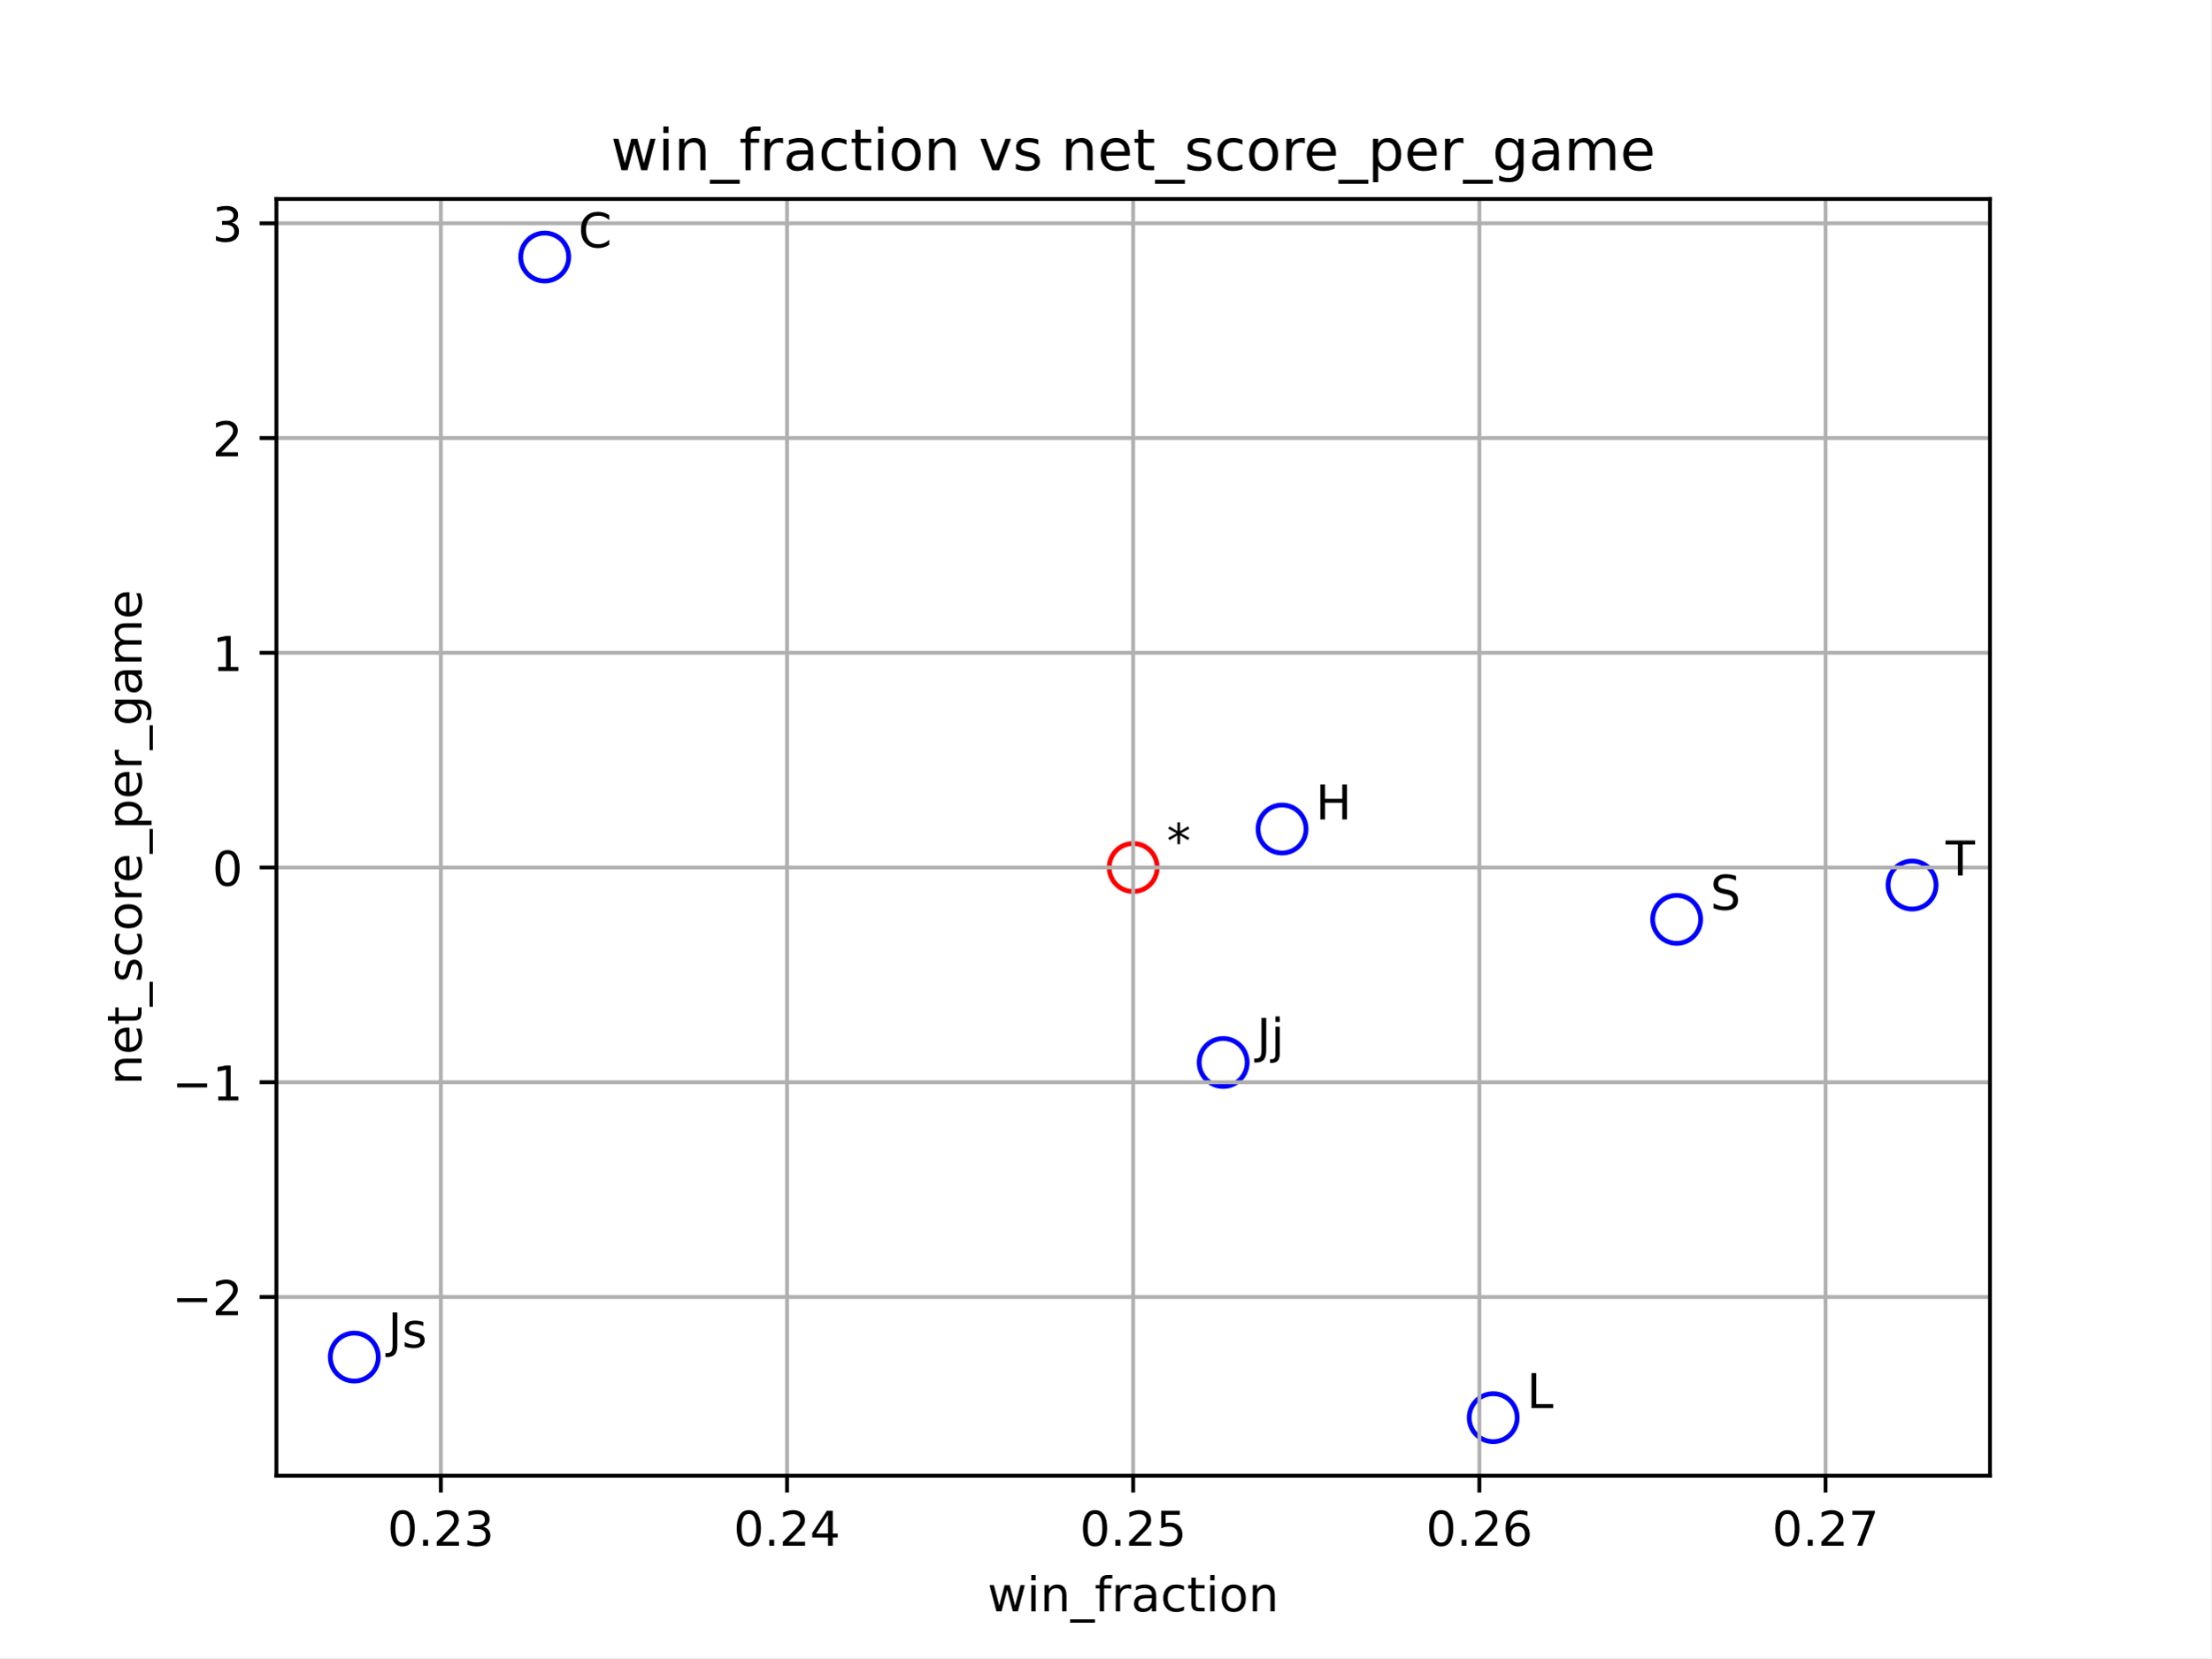
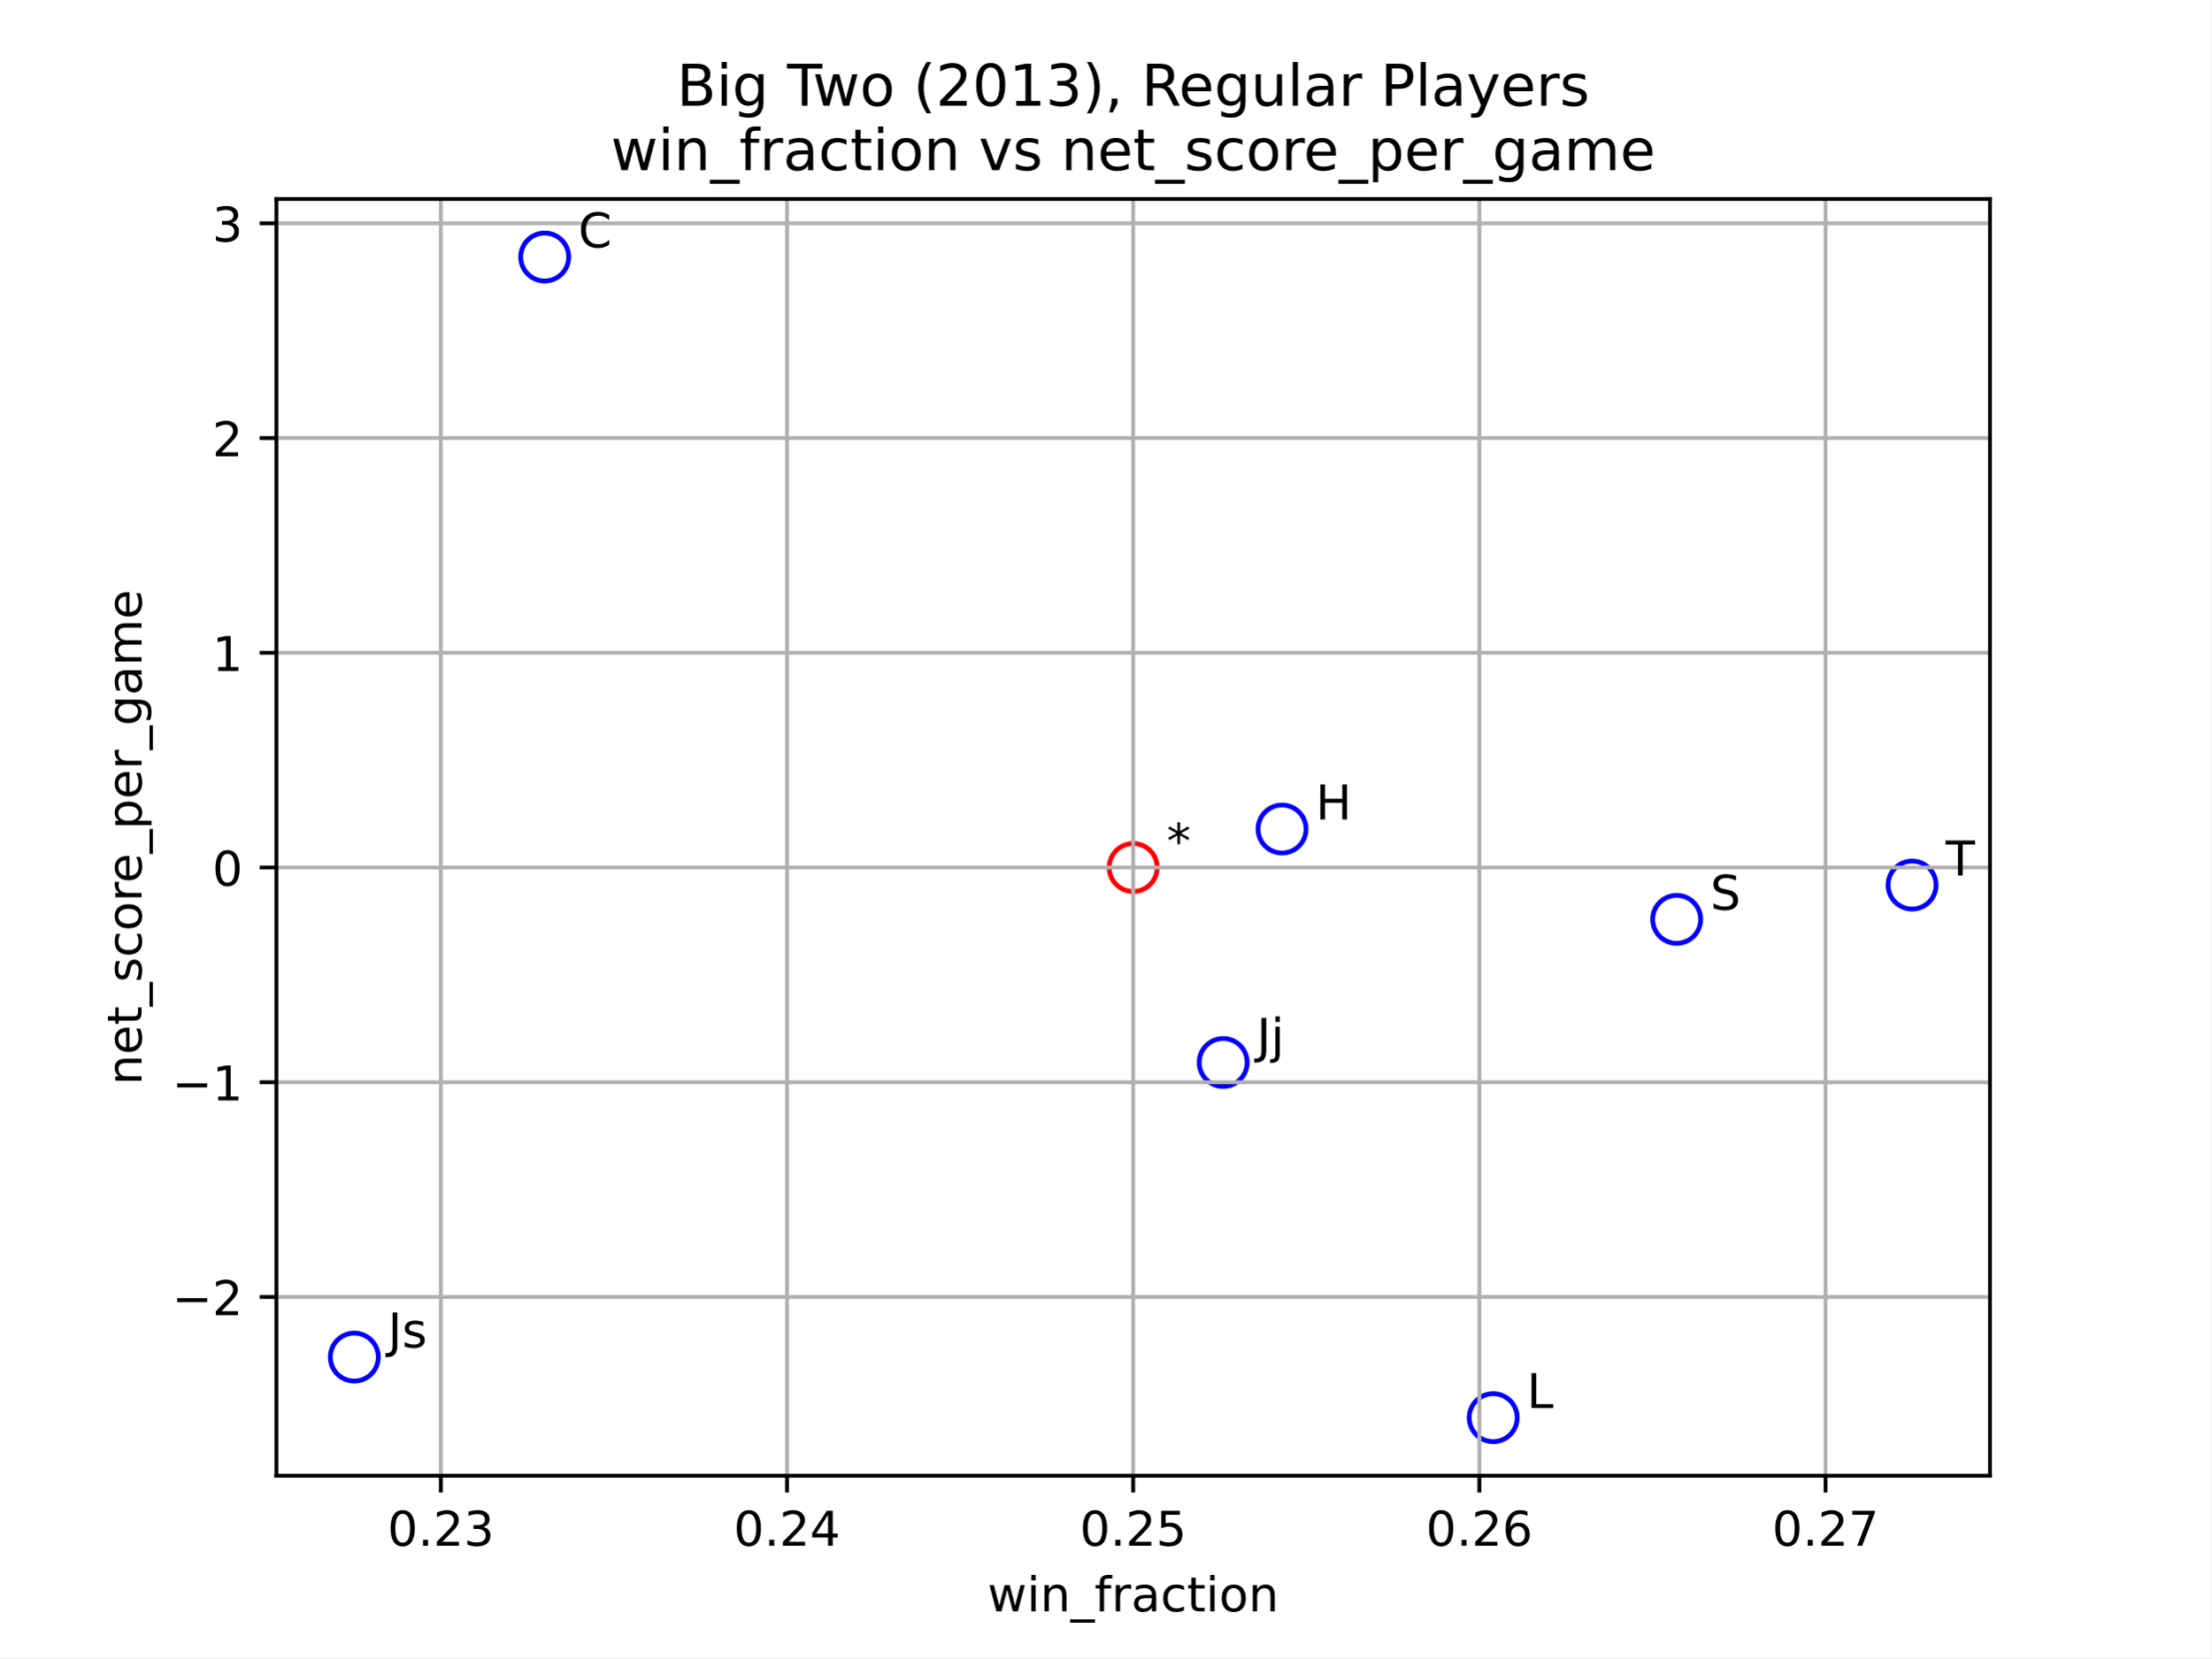
<svg xmlns="http://www.w3.org/2000/svg" xmlns:xlink="http://www.w3.org/1999/xlink" width="460.8pt" height="345.6pt" viewBox="0 0 460.8 345.6" version="1.1">
  <defs>
    <style type="text/css">*{stroke-linejoin: round; stroke-linecap: butt}</style>
  </defs>
  <g id="figure_1">
    <g id="patch_1">
      <path d="M 0 345.6  L 460.8 345.6  L 460.8 0  L 0 0  z " style="fill: #ffffff" />
    </g>
    <g id="axes_1">
      <g id="patch_2">
        <path d="M 57.6 307.584  L 414.72 307.584  L 414.72 41.472  L 57.6 41.472  z " style="fill: #ffffff" />
      </g>
      <g id="PathCollection_1">
        <defs>
-           <path id="C0_0_575e345aab" d="M 0 5  C 1.326 5 2.598 4.473 3.536 3.536  C 4.473 2.598 5 1.326 5 -0  C 5 -1.326 4.473 -2.598 3.536 -3.536  C 2.598 -4.473 1.326 -5 0 -5  C -1.326 -5 -2.598 -4.473 -3.536 -3.536  C -4.473 -2.598 -5 -1.326 -5 0  C -5 1.326 -4.473 2.598 -3.536 3.536  C -2.598 4.473 -1.326 5 0 5  z " />
+           <path id="C0_0_5433ef107c" d="M 0 5  C 1.326 5 2.598 4.473 3.536 3.536  C 4.473 2.598 5 1.326 5 -0  C 5 -1.326 4.473 -2.598 3.536 -3.536  C 2.598 -4.473 1.326 -5 0 -5  C -1.326 -5 -2.598 -4.473 -3.536 -3.536  C -4.473 -2.598 -5 -1.326 -5 0  C -5 1.326 -4.473 2.598 -3.536 3.536  C -2.598 4.473 -1.326 5 0 5  z " />
        </defs>
-         <g clip-path="url(#p5f1b45a91b)">
-           <use xlink:href="#C0_0_575e345aab" x="113.513" y="53.568" style="fill: none; stroke: #0000ff" />
-         </g>
-         <g clip-path="url(#p5f1b45a91b)">
-           <use xlink:href="#C0_0_575e345aab" x="267.183" y="172.794" style="fill: none; stroke: #0000ff" />
-         </g>
-         <g clip-path="url(#p5f1b45a91b)">
-           <use xlink:href="#C0_0_575e345aab" x="398.487" y="184.475" style="fill: none; stroke: #0000ff" />
-         </g>
-         <g clip-path="url(#p5f1b45a91b)">
-           <use xlink:href="#C0_0_575e345aab" x="349.428" y="191.623" style="fill: none; stroke: #0000ff" />
-         </g>
-         <g clip-path="url(#p5f1b45a91b)">
-           <use xlink:href="#C0_0_575e345aab" x="73.833" y="282.862" style="fill: none; stroke: #0000ff" />
-         </g>
-         <g clip-path="url(#p5f1b45a91b)">
-           <use xlink:href="#C0_0_575e345aab" x="254.918" y="221.459" style="fill: none; stroke: #0000ff" />
-         </g>
-         <g clip-path="url(#p5f1b45a91b)">
-           <use xlink:href="#C0_0_575e345aab" x="311.191" y="295.488" style="fill: none; stroke: #0000ff" />
-         </g>
-         <g clip-path="url(#p5f1b45a91b)">
-           <use xlink:href="#C0_0_575e345aab" x="236.16" y="180.814" style="fill: none; stroke: #ff0000" />
+         <g clip-path="url(#pfdc188b647)">
+           <use xlink:href="#C0_0_5433ef107c" x="113.513" y="53.568" style="fill: none; stroke: #0000ff" />
+         </g>
+         <g clip-path="url(#pfdc188b647)">
+           <use xlink:href="#C0_0_5433ef107c" x="267.183" y="172.794" style="fill: none; stroke: #0000ff" />
+         </g>
+         <g clip-path="url(#pfdc188b647)">
+           <use xlink:href="#C0_0_5433ef107c" x="398.487" y="184.475" style="fill: none; stroke: #0000ff" />
+         </g>
+         <g clip-path="url(#pfdc188b647)">
+           <use xlink:href="#C0_0_5433ef107c" x="349.428" y="191.623" style="fill: none; stroke: #0000ff" />
+         </g>
+         <g clip-path="url(#pfdc188b647)">
+           <use xlink:href="#C0_0_5433ef107c" x="73.833" y="282.862" style="fill: none; stroke: #0000ff" />
+         </g>
+         <g clip-path="url(#pfdc188b647)">
+           <use xlink:href="#C0_0_5433ef107c" x="254.918" y="221.459" style="fill: none; stroke: #0000ff" />
+         </g>
+         <g clip-path="url(#pfdc188b647)">
+           <use xlink:href="#C0_0_5433ef107c" x="311.191" y="295.488" style="fill: none; stroke: #0000ff" />
+         </g>
+         <g clip-path="url(#pfdc188b647)">
+           <use xlink:href="#C0_0_5433ef107c" x="236.16" y="180.814" style="fill: none; stroke: #ff0000" />
        </g>
      </g>
      <g id="matplotlib.axis_1">
        <g id="xtick_1">
          <g id="line2d_1">
-             <path d="M 91.869 307.584  L 91.869 41.472  " clip-path="url(#p5f1b45a91b)" style="fill: none; stroke: #b0b0b0; stroke-width: 0.8; stroke-linecap: square" />
+             <path d="M 91.869 307.584  L 91.869 41.472  " clip-path="url(#pfdc188b647)" style="fill: none; stroke: #b0b0b0; stroke-width: 0.8; stroke-linecap: square" />
          </g>
          <g id="line2d_2">
            <defs>
-               <path id="m448fa7ecdb" d="M 0 0  L 0 3.5  " style="stroke: #000000; stroke-width: 0.8" />
+               <path id="md10654598e" d="M 0 0  L 0 3.5  " style="stroke: #000000; stroke-width: 0.8" />
            </defs>
            <g>
-               <use xlink:href="#m448fa7ecdb" x="91.869" y="307.584" style="stroke: #000000; stroke-width: 0.8" />
+               <use xlink:href="#md10654598e" x="91.869" y="307.584" style="stroke: #000000; stroke-width: 0.8" />
            </g>
          </g>
          <g id="text_1">
            <g transform="translate(80.73628 322.1824)scale(0.1 -0.1)">
              <defs>
                <path id="DejaVuSans-30" d="M 2034 4250  Q 1547 4250 1301 3770  Q 1056 3291 1056 2328  Q 1056 1369 1301 889  Q 1547 409 2034 409  Q 2525 409 2770 889  Q 3016 1369 3016 2328  Q 3016 3291 2770 3770  Q 2525 4250 2034 4250  z M 2034 4750  Q 2819 4750 3233 4129  Q 3647 3509 3647 2328  Q 3647 1150 3233 529  Q 2819 -91 2034 -91  Q 1250 -91 836 529  Q 422 1150 422 2328  Q 422 3509 836 4129  Q 1250 4750 2034 4750  z " transform="scale(0.015625)" />
                <path id="DejaVuSans-2e" d="M 684 794  L 1344 794  L 1344 0  L 684 0  L 684 794  z " transform="scale(0.015625)" />
                <path id="DejaVuSans-32" d="M 1228 531  L 3431 531  L 3431 0  L 469 0  L 469 531  Q 828 903 1448 1529  Q 2069 2156 2228 2338  Q 2531 2678 2651 2914  Q 2772 3150 2772 3378  Q 2772 3750 2511 3984  Q 2250 4219 1831 4219  Q 1534 4219 1204 4116  Q 875 4013 500 3803  L 500 4441  Q 881 4594 1212 4672  Q 1544 4750 1819 4750  Q 2544 4750 2975 4387  Q 3406 4025 3406 3419  Q 3406 3131 3298 2873  Q 3191 2616 2906 2266  Q 2828 2175 2409 1742  Q 1991 1309 1228 531  z " transform="scale(0.015625)" />
                <path id="DejaVuSans-33" d="M 2597 2516  Q 3050 2419 3304 2112  Q 3559 1806 3559 1356  Q 3559 666 3084 287  Q 2609 -91 1734 -91  Q 1441 -91 1130 -33  Q 819 25 488 141  L 488 750  Q 750 597 1062 519  Q 1375 441 1716 441  Q 2309 441 2620 675  Q 2931 909 2931 1356  Q 2931 1769 2642 2001  Q 2353 2234 1838 2234  L 1294 2234  L 1294 2753  L 1863 2753  Q 2328 2753 2575 2939  Q 2822 3125 2822 3475  Q 2822 3834 2567 4026  Q 2313 4219 1838 4219  Q 1578 4219 1281 4162  Q 984 4106 628 3988  L 628 4550  Q 988 4650 1302 4700  Q 1616 4750 1894 4750  Q 2613 4750 3031 4423  Q 3450 4097 3450 3541  Q 3450 3153 3228 2886  Q 3006 2619 2597 2516  z " transform="scale(0.015625)" />
              </defs>
              <use xlink:href="#DejaVuSans-30" />
              <use xlink:href="#DejaVuSans-2e" x="63.623" />
              <use xlink:href="#DejaVuSans-32" x="95.41" />
              <use xlink:href="#DejaVuSans-33" x="159.033" />
            </g>
          </g>
        </g>
        <g id="xtick_2">
          <g id="line2d_3">
-             <path d="M 164.015 307.584  L 164.015 41.472  " clip-path="url(#p5f1b45a91b)" style="fill: none; stroke: #b0b0b0; stroke-width: 0.8; stroke-linecap: square" />
+             <path d="M 164.015 307.584  L 164.015 41.472  " clip-path="url(#pfdc188b647)" style="fill: none; stroke: #b0b0b0; stroke-width: 0.8; stroke-linecap: square" />
          </g>
          <g id="line2d_4">
            <g>
-               <use xlink:href="#m448fa7ecdb" x="164.015" y="307.584" style="stroke: #000000; stroke-width: 0.8" />
+               <use xlink:href="#md10654598e" x="164.015" y="307.584" style="stroke: #000000; stroke-width: 0.8" />
            </g>
          </g>
          <g id="text_2">
            <g transform="translate(152.8817 322.1824)scale(0.1 -0.1)">
              <defs>
                <path id="DejaVuSans-34" d="M 2419 4116  L 825 1625  L 2419 1625  L 2419 4116  z M 2253 4666  L 3047 4666  L 3047 1625  L 3713 1625  L 3713 1100  L 3047 1100  L 3047 0  L 2419 0  L 2419 1100  L 313 1100  L 313 1709  L 2253 4666  z " transform="scale(0.015625)" />
              </defs>
              <use xlink:href="#DejaVuSans-30" />
              <use xlink:href="#DejaVuSans-2e" x="63.623" />
              <use xlink:href="#DejaVuSans-32" x="95.41" />
              <use xlink:href="#DejaVuSans-34" x="159.033" />
            </g>
          </g>
        </g>
        <g id="xtick_3">
          <g id="line2d_5">
-             <path d="M 236.16 307.584  L 236.16 41.472  " clip-path="url(#p5f1b45a91b)" style="fill: none; stroke: #b0b0b0; stroke-width: 0.8; stroke-linecap: square" />
+             <path d="M 236.16 307.584  L 236.16 41.472  " clip-path="url(#pfdc188b647)" style="fill: none; stroke: #b0b0b0; stroke-width: 0.8; stroke-linecap: square" />
          </g>
          <g id="line2d_6">
            <g>
-               <use xlink:href="#m448fa7ecdb" x="236.16" y="307.584" style="stroke: #000000; stroke-width: 0.8" />
+               <use xlink:href="#md10654598e" x="236.16" y="307.584" style="stroke: #000000; stroke-width: 0.8" />
            </g>
          </g>
          <g id="text_3">
            <g transform="translate(225.0272 322.1824)scale(0.1 -0.1)">
              <defs>
                <path id="DejaVuSans-35" d="M 691 4666  L 3169 4666  L 3169 4134  L 1269 4134  L 1269 2991  Q 1406 3038 1543 3061  Q 1681 3084 1819 3084  Q 2600 3084 3056 2656  Q 3513 2228 3513 1497  Q 3513 744 3044 326  Q 2575 -91 1722 -91  Q 1428 -91 1123 -41  Q 819 9 494 109  L 494 744  Q 775 591 1075 516  Q 1375 441 1709 441  Q 2250 441 2565 725  Q 2881 1009 2881 1497  Q 2881 1984 2565 2268  Q 2250 2553 1709 2553  Q 1456 2553 1204 2497  Q 953 2441 691 2322  L 691 4666  z " transform="scale(0.015625)" />
              </defs>
              <use xlink:href="#DejaVuSans-30" />
              <use xlink:href="#DejaVuSans-2e" x="63.623" />
              <use xlink:href="#DejaVuSans-32" x="95.41" />
              <use xlink:href="#DejaVuSans-35" x="159.033" />
            </g>
          </g>
        </g>
        <g id="xtick_4">
          <g id="line2d_7">
-             <path d="M 308.305 307.584  L 308.305 41.472  " clip-path="url(#p5f1b45a91b)" style="fill: none; stroke: #b0b0b0; stroke-width: 0.8; stroke-linecap: square" />
+             <path d="M 308.305 307.584  L 308.305 41.472  " clip-path="url(#pfdc188b647)" style="fill: none; stroke: #b0b0b0; stroke-width: 0.8; stroke-linecap: square" />
          </g>
          <g id="line2d_8">
            <g>
-               <use xlink:href="#m448fa7ecdb" x="308.305" y="307.584" style="stroke: #000000; stroke-width: 0.8" />
+               <use xlink:href="#md10654598e" x="308.305" y="307.584" style="stroke: #000000; stroke-width: 0.8" />
            </g>
          </g>
          <g id="text_4">
            <g transform="translate(297.1726 322.1824)scale(0.1 -0.1)">
              <defs>
                <path id="DejaVuSans-36" d="M 2113 2584  Q 1688 2584 1439 2293  Q 1191 2003 1191 1497  Q 1191 994 1439 701  Q 1688 409 2113 409  Q 2538 409 2786 701  Q 3034 994 3034 1497  Q 3034 2003 2786 2293  Q 2538 2584 2113 2584  z M 3366 4563  L 3366 3988  Q 3128 4100 2886 4159  Q 2644 4219 2406 4219  Q 1781 4219 1451 3797  Q 1122 3375 1075 2522  Q 1259 2794 1537 2939  Q 1816 3084 2150 3084  Q 2853 3084 3261 2657  Q 3669 2231 3669 1497  Q 3669 778 3244 343  Q 2819 -91 2113 -91  Q 1303 -91 875 529  Q 447 1150 447 2328  Q 447 3434 972 4092  Q 1497 4750 2381 4750  Q 2619 4750 2861 4703  Q 3103 4656 3366 4563  z " transform="scale(0.015625)" />
              </defs>
              <use xlink:href="#DejaVuSans-30" />
              <use xlink:href="#DejaVuSans-2e" x="63.623" />
              <use xlink:href="#DejaVuSans-32" x="95.41" />
              <use xlink:href="#DejaVuSans-36" x="159.033" />
            </g>
          </g>
        </g>
        <g id="xtick_5">
          <g id="line2d_9">
-             <path d="M 380.451 307.584  L 380.451 41.472  " clip-path="url(#p5f1b45a91b)" style="fill: none; stroke: #b0b0b0; stroke-width: 0.8; stroke-linecap: square" />
+             <path d="M 380.451 307.584  L 380.451 41.472  " clip-path="url(#pfdc188b647)" style="fill: none; stroke: #b0b0b0; stroke-width: 0.8; stroke-linecap: square" />
          </g>
          <g id="line2d_10">
            <g>
-               <use xlink:href="#m448fa7ecdb" x="380.451" y="307.584" style="stroke: #000000; stroke-width: 0.8" />
+               <use xlink:href="#md10654598e" x="380.451" y="307.584" style="stroke: #000000; stroke-width: 0.8" />
            </g>
          </g>
          <g id="text_5">
            <g transform="translate(369.3181 322.1824)scale(0.1 -0.1)">
              <defs>
                <path id="DejaVuSans-37" d="M 525 4666  L 3525 4666  L 3525 4397  L 1831 0  L 1172 0  L 2766 4134  L 525 4134  L 525 4666  z " transform="scale(0.015625)" />
              </defs>
              <use xlink:href="#DejaVuSans-30" />
              <use xlink:href="#DejaVuSans-2e" x="63.623" />
              <use xlink:href="#DejaVuSans-32" x="95.41" />
              <use xlink:href="#DejaVuSans-37" x="159.033" />
            </g>
          </g>
        </g>
        <g id="text_6">
          <g transform="translate(205.8069 335.8606)scale(0.1 -0.1)">
            <defs>
              <path id="DejaVuSans-77" d="M 269 3500  L 844 3500  L 1563 769  L 2278 3500  L 2956 3500  L 3675 769  L 4391 3500  L 4966 3500  L 4050 0  L 3372 0  L 2619 2869  L 1863 0  L 1184 0  L 269 3500  z " transform="scale(0.015625)" />
              <path id="DejaVuSans-69" d="M 603 3500  L 1178 3500  L 1178 0  L 603 0  L 603 3500  z M 603 4863  L 1178 4863  L 1178 4134  L 603 4134  L 603 4863  z " transform="scale(0.015625)" />
              <path id="DejaVuSans-6e" d="M 3513 2113  L 3513 0  L 2938 0  L 2938 2094  Q 2938 2591 2744 2837  Q 2550 3084 2163 3084  Q 1697 3084 1428 2787  Q 1159 2491 1159 1978  L 1159 0  L 581 0  L 581 3500  L 1159 3500  L 1159 2956  Q 1366 3272 1645 3428  Q 1925 3584 2291 3584  Q 2894 3584 3203 3211  Q 3513 2838 3513 2113  z " transform="scale(0.015625)" />
              <path id="DejaVuSans-5f" d="M 3263 -1063  L 3263 -1509  L -63 -1509  L -63 -1063  L 3263 -1063  z " transform="scale(0.015625)" />
              <path id="DejaVuSans-66" d="M 2375 4863  L 2375 4384  L 1825 4384  Q 1516 4384 1395 4259  Q 1275 4134 1275 3809  L 1275 3500  L 2222 3500  L 2222 3053  L 1275 3053  L 1275 0  L 697 0  L 697 3053  L 147 3053  L 147 3500  L 697 3500  L 697 3744  Q 697 4328 969 4595  Q 1241 4863 1831 4863  L 2375 4863  z " transform="scale(0.015625)" />
              <path id="DejaVuSans-72" d="M 2631 2963  Q 2534 3019 2420 3045  Q 2306 3072 2169 3072  Q 1681 3072 1420 2755  Q 1159 2438 1159 1844  L 1159 0  L 581 0  L 581 3500  L 1159 3500  L 1159 2956  Q 1341 3275 1631 3429  Q 1922 3584 2338 3584  Q 2397 3584 2469 3576  Q 2541 3569 2628 3553  L 2631 2963  z " transform="scale(0.015625)" />
              <path id="DejaVuSans-61" d="M 2194 1759  Q 1497 1759 1228 1600  Q 959 1441 959 1056  Q 959 750 1161 570  Q 1363 391 1709 391  Q 2188 391 2477 730  Q 2766 1069 2766 1631  L 2766 1759  L 2194 1759  z M 3341 1997  L 3341 0  L 2766 0  L 2766 531  Q 2569 213 2275 61  Q 1981 -91 1556 -91  Q 1019 -91 701 211  Q 384 513 384 1019  Q 384 1609 779 1909  Q 1175 2209 1959 2209  L 2766 2209  L 2766 2266  Q 2766 2663 2505 2880  Q 2244 3097 1772 3097  Q 1472 3097 1187 3025  Q 903 2953 641 2809  L 641 3341  Q 956 3463 1253 3523  Q 1550 3584 1831 3584  Q 2591 3584 2966 3190  Q 3341 2797 3341 1997  z " transform="scale(0.015625)" />
              <path id="DejaVuSans-63" d="M 3122 3366  L 3122 2828  Q 2878 2963 2633 3030  Q 2388 3097 2138 3097  Q 1578 3097 1268 2742  Q 959 2388 959 1747  Q 959 1106 1268 751  Q 1578 397 2138 397  Q 2388 397 2633 464  Q 2878 531 3122 666  L 3122 134  Q 2881 22 2623 -34  Q 2366 -91 2075 -91  Q 1284 -91 818 406  Q 353 903 353 1747  Q 353 2603 823 3093  Q 1294 3584 2113 3584  Q 2378 3584 2631 3529  Q 2884 3475 3122 3366  z " transform="scale(0.015625)" />
              <path id="DejaVuSans-74" d="M 1172 4494  L 1172 3500  L 2356 3500  L 2356 3053  L 1172 3053  L 1172 1153  Q 1172 725 1289 603  Q 1406 481 1766 481  L 2356 481  L 2356 0  L 1766 0  Q 1100 0 847 248  Q 594 497 594 1153  L 594 3053  L 172 3053  L 172 3500  L 594 3500  L 594 4494  L 1172 4494  z " transform="scale(0.015625)" />
              <path id="DejaVuSans-6f" d="M 1959 3097  Q 1497 3097 1228 2736  Q 959 2375 959 1747  Q 959 1119 1226 758  Q 1494 397 1959 397  Q 2419 397 2687 759  Q 2956 1122 2956 1747  Q 2956 2369 2687 2733  Q 2419 3097 1959 3097  z M 1959 3584  Q 2709 3584 3137 3096  Q 3566 2609 3566 1747  Q 3566 888 3137 398  Q 2709 -91 1959 -91  Q 1206 -91 779 398  Q 353 888 353 1747  Q 353 2609 779 3096  Q 1206 3584 1959 3584  z " transform="scale(0.015625)" />
            </defs>
            <use xlink:href="#DejaVuSans-77" />
            <use xlink:href="#DejaVuSans-69" x="81.787" />
            <use xlink:href="#DejaVuSans-6e" x="109.57" />
            <use xlink:href="#DejaVuSans-5f" x="172.949" />
            <use xlink:href="#DejaVuSans-66" x="222.949" />
            <use xlink:href="#DejaVuSans-72" x="258.154" />
            <use xlink:href="#DejaVuSans-61" x="299.268" />
            <use xlink:href="#DejaVuSans-63" x="360.547" />
            <use xlink:href="#DejaVuSans-74" x="415.527" />
            <use xlink:href="#DejaVuSans-69" x="454.736" />
            <use xlink:href="#DejaVuSans-6f" x="482.52" />
            <use xlink:href="#DejaVuSans-6e" x="543.701" />
          </g>
        </g>
      </g>
      <g id="matplotlib.axis_2">
        <g id="ytick_1">
          <g id="line2d_11">
-             <path d="M 57.6 270.33  L 414.72 270.33  " clip-path="url(#p5f1b45a91b)" style="fill: none; stroke: #b0b0b0; stroke-width: 0.8; stroke-linecap: square" />
+             <path d="M 57.6 270.33  L 414.72 270.33  " clip-path="url(#pfdc188b647)" style="fill: none; stroke: #b0b0b0; stroke-width: 0.8; stroke-linecap: square" />
          </g>
          <g id="line2d_12">
            <defs>
-               <path id="md4019fb339" d="M 0 0  L -3.5 0  " style="stroke: #000000; stroke-width: 0.8" />
+               <path id="me798611116" d="M 0 0  L -3.5 0  " style="stroke: #000000; stroke-width: 0.8" />
            </defs>
            <g>
-               <use xlink:href="#md4019fb339" x="57.6" y="270.33" style="stroke: #000000; stroke-width: 0.8" />
+               <use xlink:href="#me798611116" x="57.6" y="270.33" style="stroke: #000000; stroke-width: 0.8" />
            </g>
          </g>
          <g id="text_7">
            <g transform="translate(35.85781 274.1289)scale(0.1 -0.1)">
              <defs>
                <path id="DejaVuSans-2212" d="M 678 2272  L 4684 2272  L 4684 1741  L 678 1741  L 678 2272  z " transform="scale(0.015625)" />
              </defs>
              <use xlink:href="#DejaVuSans-2212" />
              <use xlink:href="#DejaVuSans-32" x="83.789" />
            </g>
          </g>
        </g>
        <g id="ytick_2">
          <g id="line2d_13">
-             <path d="M 57.6 225.572  L 414.72 225.572  " clip-path="url(#p5f1b45a91b)" style="fill: none; stroke: #b0b0b0; stroke-width: 0.8; stroke-linecap: square" />
+             <path d="M 57.6 225.572  L 414.72 225.572  " clip-path="url(#pfdc188b647)" style="fill: none; stroke: #b0b0b0; stroke-width: 0.8; stroke-linecap: square" />
          </g>
          <g id="line2d_14">
            <g>
-               <use xlink:href="#md4019fb339" x="57.6" y="225.572" style="stroke: #000000; stroke-width: 0.8" />
+               <use xlink:href="#me798611116" x="57.6" y="225.572" style="stroke: #000000; stroke-width: 0.8" />
            </g>
          </g>
          <g id="text_8">
            <g transform="translate(35.85781 229.3712)scale(0.1 -0.1)">
              <defs>
                <path id="DejaVuSans-31" d="M 794 531  L 1825 531  L 1825 4091  L 703 3866  L 703 4441  L 1819 4666  L 2450 4666  L 2450 531  L 3481 531  L 3481 0  L 794 0  L 794 531  z " transform="scale(0.015625)" />
              </defs>
              <use xlink:href="#DejaVuSans-2212" />
              <use xlink:href="#DejaVuSans-31" x="83.789" />
            </g>
          </g>
        </g>
        <g id="ytick_3">
          <g id="line2d_15">
-             <path d="M 57.6 180.814  L 414.72 180.814  " clip-path="url(#p5f1b45a91b)" style="fill: none; stroke: #b0b0b0; stroke-width: 0.8; stroke-linecap: square" />
+             <path d="M 57.6 180.814  L 414.72 180.814  " clip-path="url(#pfdc188b647)" style="fill: none; stroke: #b0b0b0; stroke-width: 0.8; stroke-linecap: square" />
          </g>
          <g id="line2d_16">
            <g>
-               <use xlink:href="#md4019fb339" x="57.6" y="180.814" style="stroke: #000000; stroke-width: 0.8" />
+               <use xlink:href="#me798611116" x="57.6" y="180.814" style="stroke: #000000; stroke-width: 0.8" />
            </g>
          </g>
          <g id="text_9">
            <g transform="translate(44.2375 184.6134)scale(0.1 -0.1)">
              <use xlink:href="#DejaVuSans-30" />
            </g>
          </g>
        </g>
        <g id="ytick_4">
          <g id="line2d_17">
-             <path d="M 57.6 136.056  L 414.72 136.056  " clip-path="url(#p5f1b45a91b)" style="fill: none; stroke: #b0b0b0; stroke-width: 0.8; stroke-linecap: square" />
+             <path d="M 57.6 136.056  L 414.72 136.056  " clip-path="url(#pfdc188b647)" style="fill: none; stroke: #b0b0b0; stroke-width: 0.8; stroke-linecap: square" />
          </g>
          <g id="line2d_18">
            <g>
-               <use xlink:href="#md4019fb339" x="57.6" y="136.056" style="stroke: #000000; stroke-width: 0.8" />
+               <use xlink:href="#me798611116" x="57.6" y="136.056" style="stroke: #000000; stroke-width: 0.8" />
            </g>
          </g>
          <g id="text_10">
            <g transform="translate(44.2375 139.8557)scale(0.1 -0.1)">
              <use xlink:href="#DejaVuSans-31" />
            </g>
          </g>
        </g>
        <g id="ytick_5">
          <g id="line2d_19">
-             <path d="M 57.6 91.299  L 414.72 91.299  " clip-path="url(#p5f1b45a91b)" style="fill: none; stroke: #b0b0b0; stroke-width: 0.8; stroke-linecap: square" />
+             <path d="M 57.6 91.299  L 414.72 91.299  " clip-path="url(#pfdc188b647)" style="fill: none; stroke: #b0b0b0; stroke-width: 0.8; stroke-linecap: square" />
          </g>
          <g id="line2d_20">
            <g>
-               <use xlink:href="#md4019fb339" x="57.6" y="91.299" style="stroke: #000000; stroke-width: 0.8" />
+               <use xlink:href="#me798611116" x="57.6" y="91.299" style="stroke: #000000; stroke-width: 0.8" />
            </g>
          </g>
          <g id="text_11">
            <g transform="translate(44.2375 95.09798)scale(0.1 -0.1)">
              <use xlink:href="#DejaVuSans-32" />
            </g>
          </g>
        </g>
        <g id="ytick_6">
          <g id="line2d_21">
-             <path d="M 57.6 46.541  L 414.72 46.541  " clip-path="url(#p5f1b45a91b)" style="fill: none; stroke: #b0b0b0; stroke-width: 0.8; stroke-linecap: square" />
+             <path d="M 57.6 46.541  L 414.72 46.541  " clip-path="url(#pfdc188b647)" style="fill: none; stroke: #b0b0b0; stroke-width: 0.8; stroke-linecap: square" />
          </g>
          <g id="line2d_22">
            <g>
-               <use xlink:href="#md4019fb339" x="57.6" y="46.541" style="stroke: #000000; stroke-width: 0.8" />
+               <use xlink:href="#me798611116" x="57.6" y="46.541" style="stroke: #000000; stroke-width: 0.8" />
            </g>
          </g>
          <g id="text_12">
            <g transform="translate(44.2375 50.34025)scale(0.1 -0.1)">
              <use xlink:href="#DejaVuSans-33" />
            </g>
          </g>
        </g>
        <g id="text_13">
          <g transform="translate(29.5 226.1577)rotate(-90)scale(0.1 -0.1)">
            <defs>
              <path id="DejaVuSans-65" d="M 3597 1894  L 3597 1613  L 953 1613  Q 991 1019 1311 708  Q 1631 397 2203 397  Q 2534 397 2845 478  Q 3156 559 3463 722  L 3463 178  Q 3153 47 2828 -22  Q 2503 -91 2169 -91  Q 1331 -91 842 396  Q 353 884 353 1716  Q 353 2575 817 3079  Q 1281 3584 2069 3584  Q 2775 3584 3186 3129  Q 3597 2675 3597 1894  z M 3022 2063  Q 3016 2534 2758 2815  Q 2500 3097 2075 3097  Q 1594 3097 1305 2825  Q 1016 2553 972 2059  L 3022 2063  z " transform="scale(0.015625)" />
              <path id="DejaVuSans-73" d="M 2834 3397  L 2834 2853  Q 2591 2978 2328 3040  Q 2066 3103 1784 3103  Q 1356 3103 1142 2972  Q 928 2841 928 2578  Q 928 2378 1081 2264  Q 1234 2150 1697 2047  L 1894 2003  Q 2506 1872 2764 1633  Q 3022 1394 3022 966  Q 3022 478 2636 193  Q 2250 -91 1575 -91  Q 1294 -91 989 -36  Q 684 19 347 128  L 347 722  Q 666 556 975 473  Q 1284 391 1588 391  Q 1994 391 2212 530  Q 2431 669 2431 922  Q 2431 1156 2273 1281  Q 2116 1406 1581 1522  L 1381 1569  Q 847 1681 609 1914  Q 372 2147 372 2553  Q 372 3047 722 3315  Q 1072 3584 1716 3584  Q 2034 3584 2315 3537  Q 2597 3491 2834 3397  z " transform="scale(0.015625)" />
              <path id="DejaVuSans-70" d="M 1159 525  L 1159 -1331  L 581 -1331  L 581 3500  L 1159 3500  L 1159 2969  Q 1341 3281 1617 3432  Q 1894 3584 2278 3584  Q 2916 3584 3314 3078  Q 3713 2572 3713 1747  Q 3713 922 3314 415  Q 2916 -91 2278 -91  Q 1894 -91 1617 61  Q 1341 213 1159 525  z M 3116 1747  Q 3116 2381 2855 2742  Q 2594 3103 2138 3103  Q 1681 3103 1420 2742  Q 1159 2381 1159 1747  Q 1159 1113 1420 752  Q 1681 391 2138 391  Q 2594 391 2855 752  Q 3116 1113 3116 1747  z " transform="scale(0.015625)" />
              <path id="DejaVuSans-67" d="M 2906 1791  Q 2906 2416 2648 2759  Q 2391 3103 1925 3103  Q 1463 3103 1205 2759  Q 947 2416 947 1791  Q 947 1169 1205 825  Q 1463 481 1925 481  Q 2391 481 2648 825  Q 2906 1169 2906 1791  z M 3481 434  Q 3481 -459 3084 -895  Q 2688 -1331 1869 -1331  Q 1566 -1331 1297 -1286  Q 1028 -1241 775 -1147  L 775 -588  Q 1028 -725 1275 -790  Q 1522 -856 1778 -856  Q 2344 -856 2625 -561  Q 2906 -266 2906 331  L 2906 616  Q 2728 306 2450 153  Q 2172 0 1784 0  Q 1141 0 747 490  Q 353 981 353 1791  Q 353 2603 747 3093  Q 1141 3584 1784 3584  Q 2172 3584 2450 3431  Q 2728 3278 2906 2969  L 2906 3500  L 3481 3500  L 3481 434  z " transform="scale(0.015625)" />
              <path id="DejaVuSans-6d" d="M 3328 2828  Q 3544 3216 3844 3400  Q 4144 3584 4550 3584  Q 5097 3584 5394 3201  Q 5691 2819 5691 2113  L 5691 0  L 5113 0  L 5113 2094  Q 5113 2597 4934 2840  Q 4756 3084 4391 3084  Q 3944 3084 3684 2787  Q 3425 2491 3425 1978  L 3425 0  L 2847 0  L 2847 2094  Q 2847 2600 2669 2842  Q 2491 3084 2119 3084  Q 1678 3084 1418 2786  Q 1159 2488 1159 1978  L 1159 0  L 581 0  L 581 3500  L 1159 3500  L 1159 2956  Q 1356 3278 1631 3431  Q 1906 3584 2284 3584  Q 2666 3584 2933 3390  Q 3200 3197 3328 2828  z " transform="scale(0.015625)" />
            </defs>
            <use xlink:href="#DejaVuSans-6e" />
            <use xlink:href="#DejaVuSans-65" x="63.379" />
            <use xlink:href="#DejaVuSans-74" x="124.902" />
            <use xlink:href="#DejaVuSans-5f" x="164.111" />
            <use xlink:href="#DejaVuSans-73" x="214.111" />
            <use xlink:href="#DejaVuSans-63" x="266.211" />
            <use xlink:href="#DejaVuSans-6f" x="321.191" />
            <use xlink:href="#DejaVuSans-72" x="382.373" />
            <use xlink:href="#DejaVuSans-65" x="421.236" />
            <use xlink:href="#DejaVuSans-5f" x="482.76" />
            <use xlink:href="#DejaVuSans-70" x="532.76" />
            <use xlink:href="#DejaVuSans-65" x="596.236" />
            <use xlink:href="#DejaVuSans-72" x="657.76" />
            <use xlink:href="#DejaVuSans-5f" x="698.873" />
            <use xlink:href="#DejaVuSans-67" x="748.873" />
            <use xlink:href="#DejaVuSans-61" x="812.35" />
            <use xlink:href="#DejaVuSans-6d" x="873.629" />
            <use xlink:href="#DejaVuSans-65" x="971.041" />
          </g>
        </g>
      </g>
      <g id="patch_3">
        <path d="M 57.6 307.584  L 57.6 41.472  " style="fill: none; stroke: #000000; stroke-width: 0.8; stroke-linejoin: miter; stroke-linecap: square" />
      </g>
      <g id="patch_4">
        <path d="M 414.72 307.584  L 414.72 41.472  " style="fill: none; stroke: #000000; stroke-width: 0.8; stroke-linejoin: miter; stroke-linecap: square" />
      </g>
      <g id="patch_5">
        <path d="M 57.6 307.584  L 414.72 307.584  " style="fill: none; stroke: #000000; stroke-width: 0.8; stroke-linejoin: miter; stroke-linecap: square" />
      </g>
      <g id="patch_6">
        <path d="M 57.6 41.472  L 414.72 41.472  " style="fill: none; stroke: #000000; stroke-width: 0.8; stroke-linejoin: miter; stroke-linecap: square" />
      </g>
      <g id="text_14">
        <g transform="translate(120.5127 51.568)scale(0.1 -0.1)">
          <defs>
            <path id="DejaVuSans-43" d="M 4122 4306  L 4122 3641  Q 3803 3938 3442 4084  Q 3081 4231 2675 4231  Q 1875 4231 1450 3742  Q 1025 3253 1025 2328  Q 1025 1406 1450 917  Q 1875 428 2675 428  Q 3081 428 3442 575  Q 3803 722 4122 1019  L 4122 359  Q 3791 134 3420 21  Q 3050 -91 2638 -91  Q 1578 -91 968 557  Q 359 1206 359 2328  Q 359 3453 968 4101  Q 1578 4750 2638 4750  Q 3056 4750 3426 4639  Q 3797 4528 4122 4306  z " transform="scale(0.015625)" />
          </defs>
          <use xlink:href="#DejaVuSans-43" />
        </g>
      </g>
      <g id="text_15">
        <g transform="translate(274.1825 170.7936)scale(0.1 -0.1)">
          <defs>
            <path id="DejaVuSans-48" d="M 628 4666  L 1259 4666  L 1259 2753  L 3553 2753  L 3553 4666  L 4184 4666  L 4184 0  L 3553 0  L 3553 2222  L 1259 2222  L 1259 0  L 628 0  L 628 4666  z " transform="scale(0.015625)" />
          </defs>
          <use xlink:href="#DejaVuSans-48" />
        </g>
      </g>
      <g id="text_16">
        <g transform="translate(405.4873 182.4754)scale(0.1 -0.1)">
          <defs>
            <path id="DejaVuSans-54" d="M -19 4666  L 3928 4666  L 3928 4134  L 2272 4134  L 2272 0  L 1638 0  L 1638 4134  L -19 4134  L -19 4666  z " transform="scale(0.015625)" />
          </defs>
          <use xlink:href="#DejaVuSans-54" />
        </g>
      </g>
      <g id="text_17">
        <g transform="translate(356.4284 189.6232)scale(0.1 -0.1)">
          <defs>
            <path id="DejaVuSans-53" d="M 3425 4513  L 3425 3897  Q 3066 4069 2747 4153  Q 2428 4238 2131 4238  Q 1616 4238 1336 4038  Q 1056 3838 1056 3469  Q 1056 3159 1242 3001  Q 1428 2844 1947 2747  L 2328 2669  Q 3034 2534 3370 2195  Q 3706 1856 3706 1288  Q 3706 609 3251 259  Q 2797 -91 1919 -91  Q 1588 -91 1214 -16  Q 841 59 441 206  L 441 856  Q 825 641 1194 531  Q 1563 422 1919 422  Q 2459 422 2753 634  Q 3047 847 3047 1241  Q 3047 1584 2836 1778  Q 2625 1972 2144 2069  L 1759 2144  Q 1053 2284 737 2584  Q 422 2884 422 3419  Q 422 4038 858 4394  Q 1294 4750 2059 4750  Q 2388 4750 2728 4690  Q 3069 4631 3425 4513  z " transform="scale(0.015625)" />
          </defs>
          <use xlink:href="#DejaVuSans-53" />
        </g>
      </g>
      <g id="text_18">
        <g transform="translate(80.83273 280.8618)scale(0.1 -0.1)">
          <defs>
            <path id="DejaVuSans-4a" d="M 628 4666  L 1259 4666  L 1259 325  Q 1259 -519 939 -900  Q 619 -1281 -91 -1281  L -331 -1281  L -331 -750  L -134 -750  Q 284 -750 456 -515  Q 628 -281 628 325  L 628 4666  z " transform="scale(0.015625)" />
          </defs>
          <use xlink:href="#DejaVuSans-4a" />
          <use xlink:href="#DejaVuSans-73" x="29.492" />
        </g>
      </g>
      <g id="text_19">
        <g transform="translate(261.9178 219.4587)scale(0.1 -0.1)">
          <defs>
            <path id="DejaVuSans-6a" d="M 603 3500  L 1178 3500  L 1178 -63  Q 1178 -731 923 -1031  Q 669 -1331 103 -1331  L -116 -1331  L -116 -844  L 38 -844  Q 366 -844 484 -692  Q 603 -541 603 -63  L 603 3500  z M 603 4863  L 1178 4863  L 1178 4134  L 603 4134  L 603 4863  z " transform="scale(0.015625)" />
          </defs>
          <use xlink:href="#DejaVuSans-4a" />
          <use xlink:href="#DejaVuSans-6a" x="29.492" />
        </g>
      </g>
      <g id="text_20">
        <g transform="translate(318.1913 293.488)scale(0.1 -0.1)">
          <defs>
            <path id="DejaVuSans-4c" d="M 628 4666  L 1259 4666  L 1259 531  L 3531 531  L 3531 0  L 628 0  L 628 4666  z " transform="scale(0.015625)" />
          </defs>
          <use xlink:href="#DejaVuSans-4c" />
        </g>
      </g>
      <g id="text_21">
        <g transform="translate(243.16 178.8142)scale(0.1 -0.1)">
          <defs>
            <path id="DejaVuSans-2a" d="M 3009 3897  L 1888 3291  L 3009 2681  L 2828 2375  L 1778 3009  L 1778 1831  L 1422 1831  L 1422 3009  L 372 2375  L 191 2681  L 1313 3291  L 191 3897  L 372 4206  L 1422 3572  L 1422 4750  L 1778 4750  L 1778 3572  L 2828 4206  L 3009 3897  z " transform="scale(0.015625)" />
          </defs>
          <use xlink:href="#DejaVuSans-2a" />
        </g>
      </g>
      <g id="text_22">
+         <g transform="translate(141.0188 22.03462)scale(0.12 -0.12)">
+           <defs>
+             <path id="DejaVuSans-42" d="M 1259 2228  L 1259 519  L 2272 519  Q 2781 519 3026 730  Q 3272 941 3272 1375  Q 3272 1813 3026 2020  Q 2781 2228 2272 2228  L 1259 2228  z M 1259 4147  L 1259 2741  L 2194 2741  Q 2656 2741 2882 2914  Q 3109 3088 3109 3444  Q 3109 3797 2882 3972  Q 2656 4147 2194 4147  L 1259 4147  z M 628 4666  L 2241 4666  Q 2963 4666 3353 4366  Q 3744 4066 3744 3513  Q 3744 3084 3544 2831  Q 3344 2578 2956 2516  Q 3422 2416 3680 2098  Q 3938 1781 3938 1306  Q 3938 681 3513 340  Q 3088 0 2303 0  L 628 0  L 628 4666  z " transform="scale(0.015625)" />
+             <path id="DejaVuSans-20" transform="scale(0.015625)" />
+             <path id="DejaVuSans-28" d="M 1984 4856  Q 1566 4138 1362 3434  Q 1159 2731 1159 2009  Q 1159 1288 1364 580  Q 1569 -128 1984 -844  L 1484 -844  Q 1016 -109 783 600  Q 550 1309 550 2009  Q 550 2706 781 3412  Q 1013 4119 1484 4856  L 1984 4856  z " transform="scale(0.015625)" />
+             <path id="DejaVuSans-29" d="M 513 4856  L 1013 4856  Q 1481 4119 1714 3412  Q 1947 2706 1947 2009  Q 1947 1309 1714 600  Q 1481 -109 1013 -844  L 513 -844  Q 928 -128 1133 580  Q 1338 1288 1338 2009  Q 1338 2731 1133 3434  Q 928 4138 513 4856  z " transform="scale(0.015625)" />
+             <path id="DejaVuSans-2c" d="M 750 794  L 1409 794  L 1409 256  L 897 -744  L 494 -744  L 750 256  L 750 794  z " transform="scale(0.015625)" />
+             <path id="DejaVuSans-52" d="M 2841 2188  Q 3044 2119 3236 1894  Q 3428 1669 3622 1275  L 4263 0  L 3584 0  L 2988 1197  Q 2756 1666 2539 1819  Q 2322 1972 1947 1972  L 1259 1972  L 1259 0  L 628 0  L 628 4666  L 2053 4666  Q 2853 4666 3247 4331  Q 3641 3997 3641 3322  Q 3641 2881 3436 2590  Q 3231 2300 2841 2188  z M 1259 4147  L 1259 2491  L 2053 2491  Q 2509 2491 2742 2702  Q 2975 2913 2975 3322  Q 2975 3731 2742 3939  Q 2509 4147 2053 4147  L 1259 4147  z " transform="scale(0.015625)" />
+             <path id="DejaVuSans-75" d="M 544 1381  L 544 3500  L 1119 3500  L 1119 1403  Q 1119 906 1312 657  Q 1506 409 1894 409  Q 2359 409 2629 706  Q 2900 1003 2900 1516  L 2900 3500  L 3475 3500  L 3475 0  L 2900 0  L 2900 538  Q 2691 219 2414 64  Q 2138 -91 1772 -91  Q 1169 -91 856 284  Q 544 659 544 1381  z M 1991 3584  L 1991 3584  z " transform="scale(0.015625)" />
+             <path id="DejaVuSans-6c" d="M 603 4863  L 1178 4863  L 1178 0  L 603 0  L 603 4863  z " transform="scale(0.015625)" />
+             <path id="DejaVuSans-50" d="M 1259 4147  L 1259 2394  L 2053 2394  Q 2494 2394 2734 2622  Q 2975 2850 2975 3272  Q 2975 3691 2734 3919  Q 2494 4147 2053 4147  L 1259 4147  z M 628 4666  L 2053 4666  Q 2838 4666 3239 4311  Q 3641 3956 3641 3272  Q 3641 2581 3239 2228  Q 2838 1875 2053 1875  L 1259 1875  L 1259 0  L 628 0  L 628 4666  z " transform="scale(0.015625)" />
+             <path id="DejaVuSans-79" d="M 2059 -325  Q 1816 -950 1584 -1140  Q 1353 -1331 966 -1331  L 506 -1331  L 506 -850  L 844 -850  Q 1081 -850 1212 -737  Q 1344 -625 1503 -206  L 1606 56  L 191 3500  L 800 3500  L 1894 763  L 2988 3500  L 3597 3500  L 2059 -325  z " transform="scale(0.015625)" />
+           </defs>
+           <use xlink:href="#DejaVuSans-42" />
+           <use xlink:href="#DejaVuSans-69" x="68.604" />
+           <use xlink:href="#DejaVuSans-67" x="96.387" />
+           <use xlink:href="#DejaVuSans-20" x="159.863" />
+           <use xlink:href="#DejaVuSans-54" x="191.65" />
+           <use xlink:href="#DejaVuSans-77" x="236.234" />
+           <use xlink:href="#DejaVuSans-6f" x="318.021" />
+           <use xlink:href="#DejaVuSans-20" x="379.203" />
+           <use xlink:href="#DejaVuSans-28" x="410.99" />
+           <use xlink:href="#DejaVuSans-32" x="450.004" />
+           <use xlink:href="#DejaVuSans-30" x="513.627" />
+           <use xlink:href="#DejaVuSans-31" x="577.25" />
+           <use xlink:href="#DejaVuSans-33" x="640.873" />
+           <use xlink:href="#DejaVuSans-29" x="704.496" />
+           <use xlink:href="#DejaVuSans-2c" x="743.51" />
+           <use xlink:href="#DejaVuSans-20" x="775.297" />
+           <use xlink:href="#DejaVuSans-52" x="807.084" />
+           <use xlink:href="#DejaVuSans-65" x="872.066" />
+           <use xlink:href="#DejaVuSans-67" x="933.59" />
+           <use xlink:href="#DejaVuSans-75" x="997.066" />
+           <use xlink:href="#DejaVuSans-6c" x="1060.445" />
+           <use xlink:href="#DejaVuSans-61" x="1088.229" />
+           <use xlink:href="#DejaVuSans-72" x="1149.508" />
+           <use xlink:href="#DejaVuSans-20" x="1190.621" />
+           <use xlink:href="#DejaVuSans-50" x="1222.408" />
+           <use xlink:href="#DejaVuSans-6c" x="1282.711" />
+           <use xlink:href="#DejaVuSans-61" x="1310.494" />
+           <use xlink:href="#DejaVuSans-79" x="1371.773" />
+           <use xlink:href="#DejaVuSans-65" x="1430.953" />
+           <use xlink:href="#DejaVuSans-72" x="1492.477" />
+           <use xlink:href="#DejaVuSans-73" x="1533.59" />
+         </g>
        <g transform="translate(127.29 35.472)scale(0.12 -0.12)">
          <defs>
-             <path id="DejaVuSans-20" transform="scale(0.015625)" />
            <path id="DejaVuSans-76" d="M 191 3500  L 800 3500  L 1894 563  L 2988 3500  L 3597 3500  L 2284 0  L 1503 0  L 191 3500  z " transform="scale(0.015625)" />
          </defs>
          <use xlink:href="#DejaVuSans-77" />
          <use xlink:href="#DejaVuSans-69" x="81.787" />
          <use xlink:href="#DejaVuSans-6e" x="109.57" />
          <use xlink:href="#DejaVuSans-5f" x="172.949" />
          <use xlink:href="#DejaVuSans-66" x="222.949" />
          <use xlink:href="#DejaVuSans-72" x="258.154" />
          <use xlink:href="#DejaVuSans-61" x="299.268" />
          <use xlink:href="#DejaVuSans-63" x="360.547" />
          <use xlink:href="#DejaVuSans-74" x="415.527" />
          <use xlink:href="#DejaVuSans-69" x="454.736" />
          <use xlink:href="#DejaVuSans-6f" x="482.52" />
          <use xlink:href="#DejaVuSans-6e" x="543.701" />
          <use xlink:href="#DejaVuSans-20" x="607.08" />
          <use xlink:href="#DejaVuSans-76" x="638.867" />
          <use xlink:href="#DejaVuSans-73" x="698.047" />
          <use xlink:href="#DejaVuSans-20" x="750.146" />
          <use xlink:href="#DejaVuSans-6e" x="781.934" />
          <use xlink:href="#DejaVuSans-65" x="845.312" />
          <use xlink:href="#DejaVuSans-74" x="906.836" />
          <use xlink:href="#DejaVuSans-5f" x="946.045" />
          <use xlink:href="#DejaVuSans-73" x="996.045" />
          <use xlink:href="#DejaVuSans-63" x="1048.145" />
          <use xlink:href="#DejaVuSans-6f" x="1103.125" />
          <use xlink:href="#DejaVuSans-72" x="1164.307" />
          <use xlink:href="#DejaVuSans-65" x="1203.17" />
          <use xlink:href="#DejaVuSans-5f" x="1264.693" />
          <use xlink:href="#DejaVuSans-70" x="1314.693" />
          <use xlink:href="#DejaVuSans-65" x="1378.17" />
          <use xlink:href="#DejaVuSans-72" x="1439.693" />
          <use xlink:href="#DejaVuSans-5f" x="1480.807" />
          <use xlink:href="#DejaVuSans-67" x="1530.807" />
          <use xlink:href="#DejaVuSans-61" x="1594.283" />
          <use xlink:href="#DejaVuSans-6d" x="1655.562" />
          <use xlink:href="#DejaVuSans-65" x="1752.975" />
        </g>
      </g>
    </g>
  </g>
  <defs>
-     <clipPath id="p5f1b45a91b">
+     <clipPath id="pfdc188b647">
      <rect x="57.6" y="41.472" width="357.12" height="266.112" />
    </clipPath>
  </defs>
</svg>
